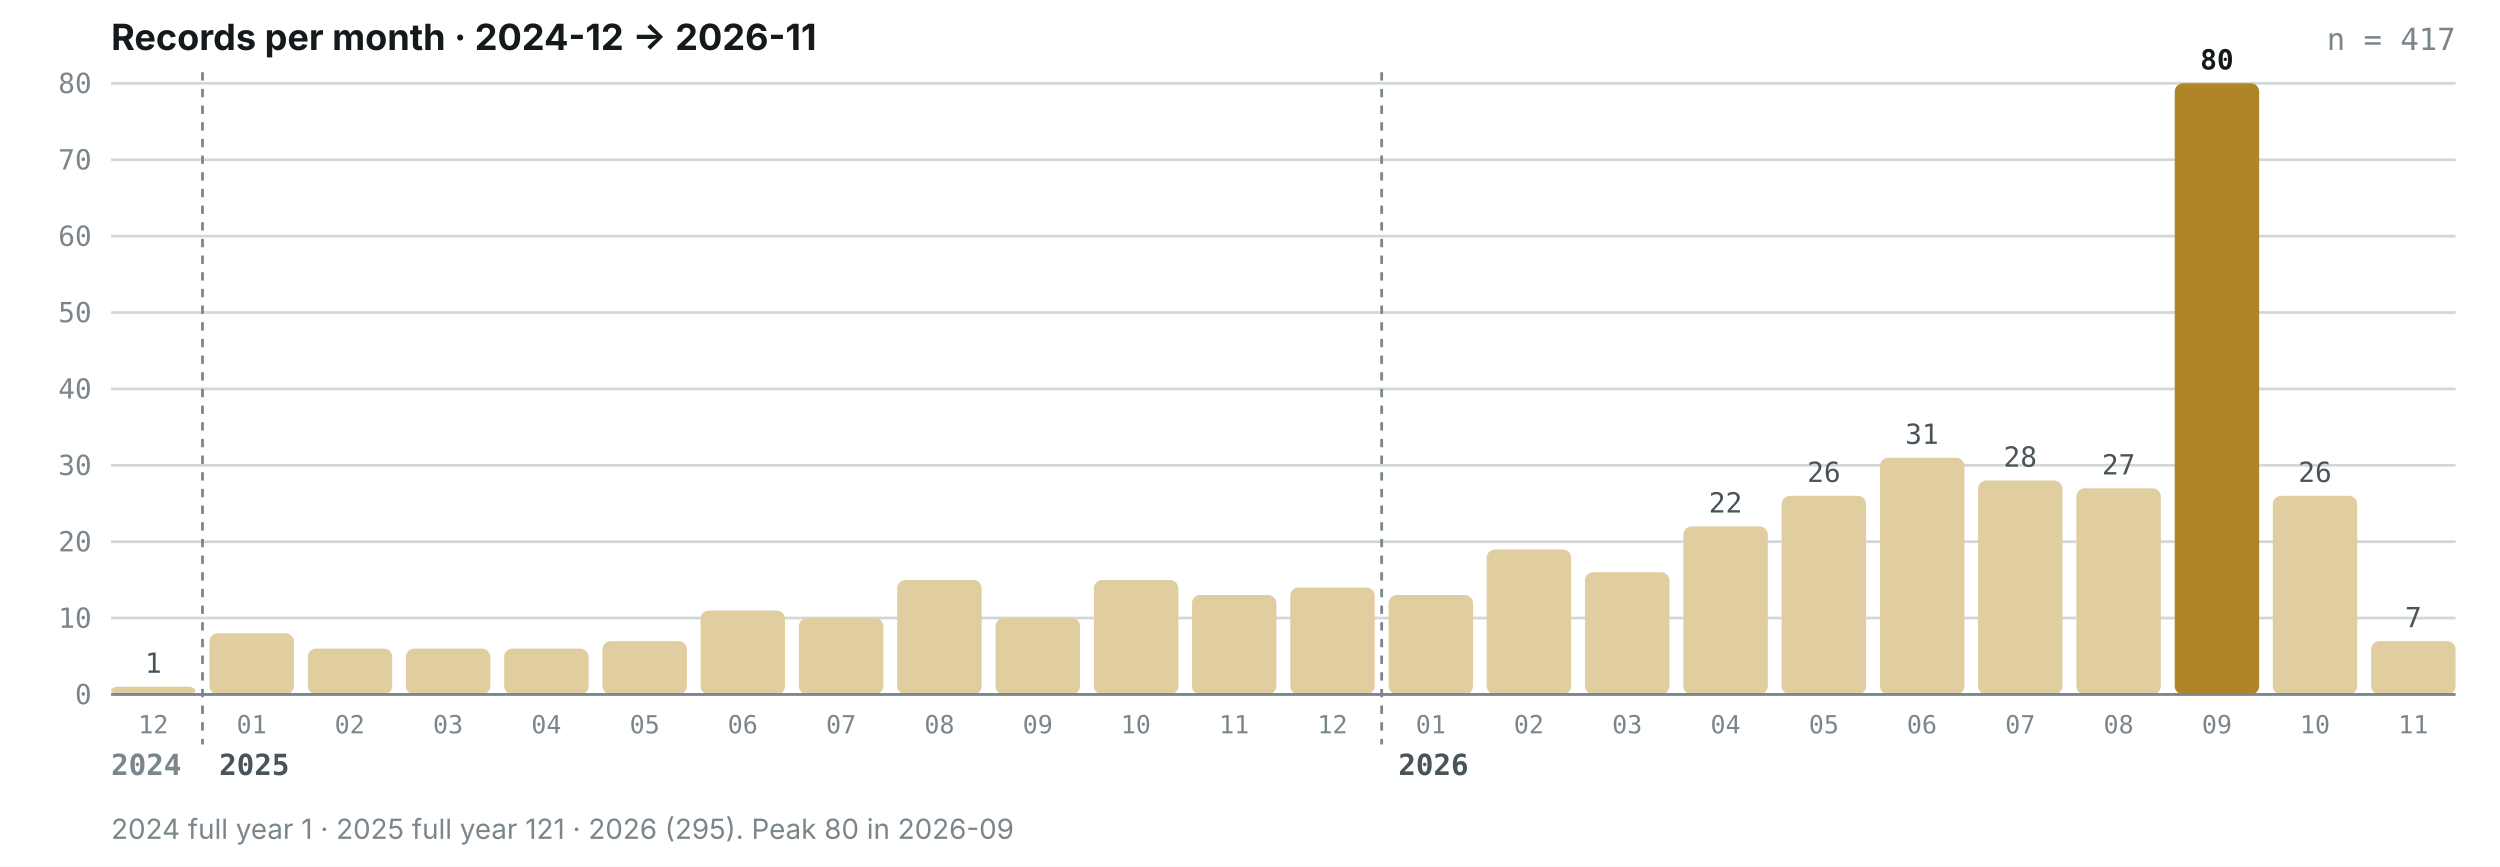
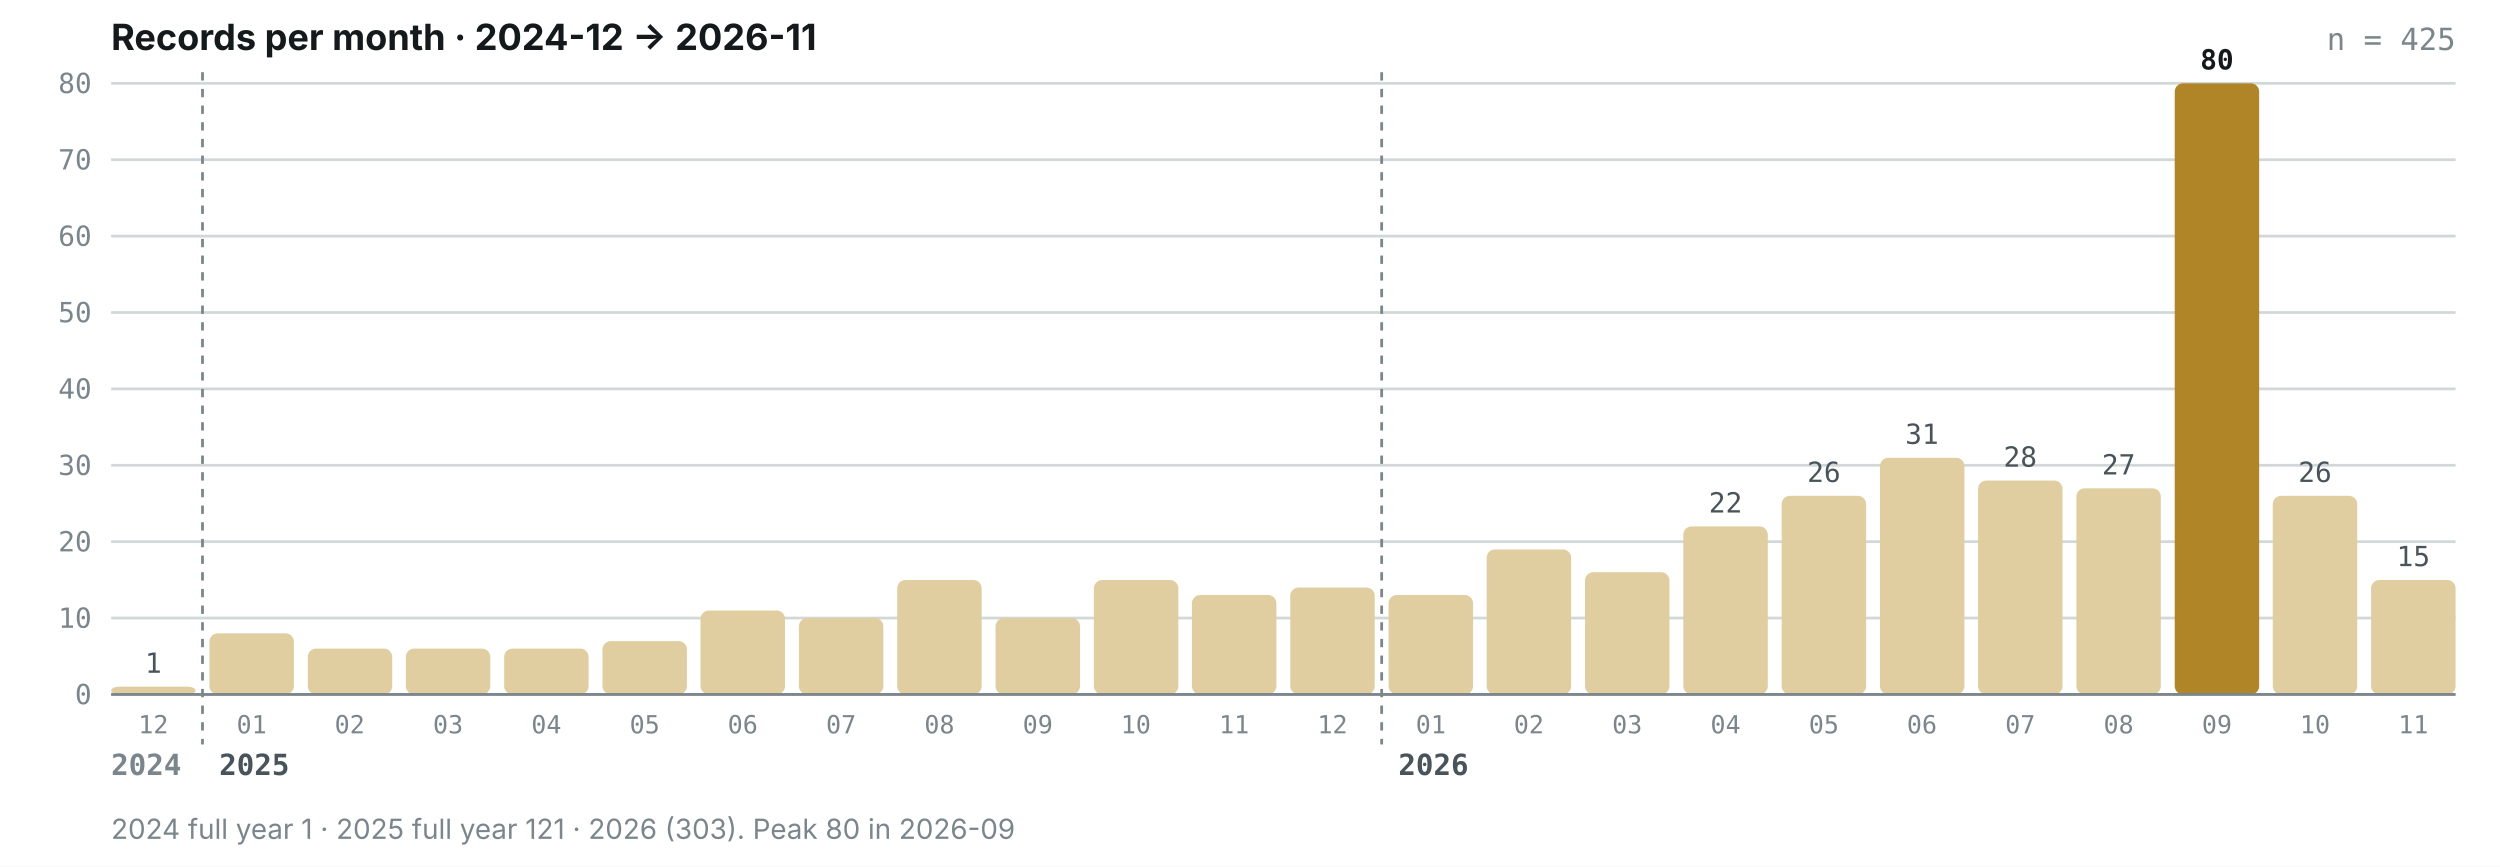
<svg xmlns="http://www.w3.org/2000/svg" viewBox="0 0 900 312" width="900" height="312" role="img" font-family="ui-sans-serif,-apple-system,'Segoe UI','PingFang SC','Microsoft YaHei',sans-serif">
  <rect width="900" height="312" fill="#FFFFFF" />
  <text x="40" y="18" font-size="13" font-weight="700" fill="#141A1C">Records per month · 2024-12 → 2026-11</text>
-   <text x="884" y="18" font-size="11" text-anchor="end" fill="#7A868C" font-family="ui-monospace,'SF Mono','Cascadia Mono','Consolas',monospace">n = 417</text>
+   <text x="884" y="18" font-size="11" text-anchor="end" fill="#7A868C" font-family="ui-monospace,'SF Mono','Cascadia Mono','Consolas',monospace">n = 425</text>
  <line x1="40" y1="250.0" x2="884" y2="250.0" stroke="#D2D8D8" stroke-width="1" />
  <text x="33" y="253.5" font-size="10" text-anchor="end" fill="#7A868C" font-family="ui-monospace,'SF Mono','Cascadia Mono','Consolas',monospace">0</text>
  <line x1="40" y1="222.5" x2="884" y2="222.5" stroke="#D2D8D8" stroke-width="1" />
  <text x="33" y="226.0" font-size="10" text-anchor="end" fill="#7A868C" font-family="ui-monospace,'SF Mono','Cascadia Mono','Consolas',monospace">10</text>
  <line x1="40" y1="195.0" x2="884" y2="195.0" stroke="#D2D8D8" stroke-width="1" />
  <text x="33" y="198.5" font-size="10" text-anchor="end" fill="#7A868C" font-family="ui-monospace,'SF Mono','Cascadia Mono','Consolas',monospace">20</text>
  <line x1="40" y1="167.5" x2="884" y2="167.5" stroke="#D2D8D8" stroke-width="1" />
  <text x="33" y="171.0" font-size="10" text-anchor="end" fill="#7A868C" font-family="ui-monospace,'SF Mono','Cascadia Mono','Consolas',monospace">30</text>
  <line x1="40" y1="140.0" x2="884" y2="140.0" stroke="#D2D8D8" stroke-width="1" />
  <text x="33" y="143.5" font-size="10" text-anchor="end" fill="#7A868C" font-family="ui-monospace,'SF Mono','Cascadia Mono','Consolas',monospace">40</text>
  <line x1="40" y1="112.5" x2="884" y2="112.5" stroke="#D2D8D8" stroke-width="1" />
  <text x="33" y="116.0" font-size="10" text-anchor="end" fill="#7A868C" font-family="ui-monospace,'SF Mono','Cascadia Mono','Consolas',monospace">50</text>
  <line x1="40" y1="85.0" x2="884" y2="85.0" stroke="#D2D8D8" stroke-width="1" />
  <text x="33" y="88.5" font-size="10" text-anchor="end" fill="#7A868C" font-family="ui-monospace,'SF Mono','Cascadia Mono','Consolas',monospace">60</text>
  <line x1="40" y1="57.5" x2="884" y2="57.5" stroke="#D2D8D8" stroke-width="1" />
  <text x="33" y="61.0" font-size="10" text-anchor="end" fill="#7A868C" font-family="ui-monospace,'SF Mono','Cascadia Mono','Consolas',monospace">70</text>
  <line x1="40" y1="30.0" x2="884" y2="30.0" stroke="#D2D8D8" stroke-width="1" />
  <text x="33" y="33.5" font-size="10" text-anchor="end" fill="#7A868C" font-family="ui-monospace,'SF Mono','Cascadia Mono','Consolas',monospace">80</text>
  <line x1="72.9" y1="26" x2="72.9" y2="268" stroke="#7A868C" stroke-width="1" stroke-dasharray="3 3" />
  <text x="78.9" y="279.0" font-size="10.5" font-weight="700" fill="#48545A" font-family="ui-monospace,'SF Mono','Cascadia Mono','Consolas',monospace">2025</text>
  <line x1="497.4" y1="26" x2="497.4" y2="268" stroke="#7A868C" stroke-width="1" stroke-dasharray="3 3" />
  <text x="503.4" y="279.0" font-size="10.5" font-weight="700" fill="#48545A" font-family="ui-monospace,'SF Mono','Cascadia Mono','Consolas',monospace">2026</text>
  <rect x="40.0" y="247.2" width="30.4" height="2.8" rx="3" fill="#E0CDA0" />
  <text x="55.2" y="242.2" font-size="10" text-anchor="middle" fill="#48545A" font-family="ui-monospace,'SF Mono','Cascadia Mono','Consolas',monospace" font-weight="500">1</text>
  <text x="55.2" y="264.0" font-size="9" text-anchor="middle" fill="#7A868C" font-family="ui-monospace,'SF Mono','Cascadia Mono','Consolas',monospace">12</text>
  <rect x="75.4" y="228.0" width="30.4" height="22.0" rx="3" fill="#E0CDA0" />
  <text x="90.6" y="264.0" font-size="9" text-anchor="middle" fill="#7A868C" font-family="ui-monospace,'SF Mono','Cascadia Mono','Consolas',monospace">01</text>
  <rect x="110.8" y="233.5" width="30.4" height="16.5" rx="3" fill="#E0CDA0" />
  <text x="125.9" y="264.0" font-size="9" text-anchor="middle" fill="#7A868C" font-family="ui-monospace,'SF Mono','Cascadia Mono','Consolas',monospace">02</text>
  <rect x="146.1" y="233.5" width="30.4" height="16.5" rx="3" fill="#E0CDA0" />
  <text x="161.3" y="264.0" font-size="9" text-anchor="middle" fill="#7A868C" font-family="ui-monospace,'SF Mono','Cascadia Mono','Consolas',monospace">03</text>
  <rect x="181.5" y="233.5" width="30.4" height="16.5" rx="3" fill="#E0CDA0" />
  <text x="196.7" y="264.0" font-size="9" text-anchor="middle" fill="#7A868C" font-family="ui-monospace,'SF Mono','Cascadia Mono','Consolas',monospace">04</text>
  <rect x="216.9" y="230.8" width="30.4" height="19.2" rx="3" fill="#E0CDA0" />
  <text x="232.1" y="264.0" font-size="9" text-anchor="middle" fill="#7A868C" font-family="ui-monospace,'SF Mono','Cascadia Mono','Consolas',monospace">05</text>
  <rect x="252.2" y="219.8" width="30.4" height="30.2" rx="3" fill="#E0CDA0" />
  <text x="267.4" y="264.0" font-size="9" text-anchor="middle" fill="#7A868C" font-family="ui-monospace,'SF Mono','Cascadia Mono','Consolas',monospace">06</text>
  <rect x="287.6" y="222.5" width="30.4" height="27.5" rx="3" fill="#E0CDA0" />
  <text x="302.8" y="264.0" font-size="9" text-anchor="middle" fill="#7A868C" font-family="ui-monospace,'SF Mono','Cascadia Mono','Consolas',monospace">07</text>
  <rect x="323.0" y="208.8" width="30.4" height="41.2" rx="3" fill="#E0CDA0" />
  <text x="338.2" y="264.0" font-size="9" text-anchor="middle" fill="#7A868C" font-family="ui-monospace,'SF Mono','Cascadia Mono','Consolas',monospace">08</text>
  <rect x="358.4" y="222.5" width="30.4" height="27.5" rx="3" fill="#E0CDA0" />
  <text x="373.6" y="264.0" font-size="9" text-anchor="middle" fill="#7A868C" font-family="ui-monospace,'SF Mono','Cascadia Mono','Consolas',monospace">09</text>
  <rect x="393.8" y="208.8" width="30.4" height="41.2" rx="3" fill="#E0CDA0" />
  <text x="408.9" y="264.0" font-size="9" text-anchor="middle" fill="#7A868C" font-family="ui-monospace,'SF Mono','Cascadia Mono','Consolas',monospace">10</text>
  <rect x="429.1" y="214.2" width="30.4" height="35.8" rx="3" fill="#E0CDA0" />
  <text x="444.3" y="264.0" font-size="9" text-anchor="middle" fill="#7A868C" font-family="ui-monospace,'SF Mono','Cascadia Mono','Consolas',monospace">11</text>
  <rect x="464.5" y="211.5" width="30.4" height="38.5" rx="3" fill="#E0CDA0" />
  <text x="479.7" y="264.0" font-size="9" text-anchor="middle" fill="#7A868C" font-family="ui-monospace,'SF Mono','Cascadia Mono','Consolas',monospace">12</text>
  <rect x="499.9" y="214.2" width="30.4" height="35.8" rx="3" fill="#E0CDA0" />
  <text x="515.1" y="264.0" font-size="9" text-anchor="middle" fill="#7A868C" font-family="ui-monospace,'SF Mono','Cascadia Mono','Consolas',monospace">01</text>
  <rect x="535.2" y="197.8" width="30.4" height="52.2" rx="3" fill="#E0CDA0" />
  <text x="550.4" y="264.0" font-size="9" text-anchor="middle" fill="#7A868C" font-family="ui-monospace,'SF Mono','Cascadia Mono','Consolas',monospace">02</text>
  <rect x="570.6" y="206.0" width="30.4" height="44.0" rx="3" fill="#E0CDA0" />
  <text x="585.8" y="264.0" font-size="9" text-anchor="middle" fill="#7A868C" font-family="ui-monospace,'SF Mono','Cascadia Mono','Consolas',monospace">03</text>
  <rect x="606.0" y="189.5" width="30.4" height="60.5" rx="3" fill="#E0CDA0" />
  <text x="621.2" y="184.5" font-size="10" text-anchor="middle" fill="#48545A" font-family="ui-monospace,'SF Mono','Cascadia Mono','Consolas',monospace" font-weight="500">22</text>
  <text x="621.2" y="264.0" font-size="9" text-anchor="middle" fill="#7A868C" font-family="ui-monospace,'SF Mono','Cascadia Mono','Consolas',monospace">04</text>
  <rect x="641.4" y="178.5" width="30.4" height="71.5" rx="3" fill="#E0CDA0" />
  <text x="656.6" y="173.5" font-size="10" text-anchor="middle" fill="#48545A" font-family="ui-monospace,'SF Mono','Cascadia Mono','Consolas',monospace" font-weight="500">26</text>
  <text x="656.6" y="264.0" font-size="9" text-anchor="middle" fill="#7A868C" font-family="ui-monospace,'SF Mono','Cascadia Mono','Consolas',monospace">05</text>
  <rect x="676.8" y="164.8" width="30.4" height="85.2" rx="3" fill="#E0CDA0" />
  <text x="691.9" y="159.8" font-size="10" text-anchor="middle" fill="#48545A" font-family="ui-monospace,'SF Mono','Cascadia Mono','Consolas',monospace" font-weight="500">31</text>
  <text x="691.9" y="264.0" font-size="9" text-anchor="middle" fill="#7A868C" font-family="ui-monospace,'SF Mono','Cascadia Mono','Consolas',monospace">06</text>
  <rect x="712.1" y="173.0" width="30.4" height="77.0" rx="3" fill="#E0CDA0" />
  <text x="727.3" y="168.0" font-size="10" text-anchor="middle" fill="#48545A" font-family="ui-monospace,'SF Mono','Cascadia Mono','Consolas',monospace" font-weight="500">28</text>
  <text x="727.3" y="264.0" font-size="9" text-anchor="middle" fill="#7A868C" font-family="ui-monospace,'SF Mono','Cascadia Mono','Consolas',monospace">07</text>
  <rect x="747.5" y="175.8" width="30.4" height="74.2" rx="3" fill="#E0CDA0" />
  <text x="762.7" y="170.8" font-size="10" text-anchor="middle" fill="#48545A" font-family="ui-monospace,'SF Mono','Cascadia Mono','Consolas',monospace" font-weight="500">27</text>
  <text x="762.7" y="264.0" font-size="9" text-anchor="middle" fill="#7A868C" font-family="ui-monospace,'SF Mono','Cascadia Mono','Consolas',monospace">08</text>
  <rect x="782.9" y="30.0" width="30.4" height="220.0" rx="3" fill="#B08528" />
  <text x="798.1" y="25.0" font-size="10" text-anchor="middle" fill="#141A1C" font-family="ui-monospace,'SF Mono','Cascadia Mono','Consolas',monospace" font-weight="700">80</text>
  <text x="798.1" y="264.0" font-size="9" text-anchor="middle" fill="#7A868C" font-family="ui-monospace,'SF Mono','Cascadia Mono','Consolas',monospace">09</text>
  <rect x="818.2" y="178.5" width="30.4" height="71.5" rx="3" fill="#E0CDA0" />
  <text x="833.4" y="173.5" font-size="10" text-anchor="middle" fill="#48545A" font-family="ui-monospace,'SF Mono','Cascadia Mono','Consolas',monospace" font-weight="500">26</text>
  <text x="833.4" y="264.0" font-size="9" text-anchor="middle" fill="#7A868C" font-family="ui-monospace,'SF Mono','Cascadia Mono','Consolas',monospace">10</text>
-   <rect x="853.6" y="230.8" width="30.4" height="19.2" rx="3" fill="#E0CDA0" />
-   <text x="868.8" y="225.8" font-size="10" text-anchor="middle" fill="#48545A" font-family="ui-monospace,'SF Mono','Cascadia Mono','Consolas',monospace" font-weight="500">7</text>
+   <rect x="853.6" y="208.8" width="30.4" height="41.2" rx="3" fill="#E0CDA0" />
+   <text x="868.8" y="203.8" font-size="10" text-anchor="middle" fill="#48545A" font-family="ui-monospace,'SF Mono','Cascadia Mono','Consolas',monospace" font-weight="500">15</text>
  <text x="868.8" y="264.0" font-size="9" text-anchor="middle" fill="#7A868C" font-family="ui-monospace,'SF Mono','Cascadia Mono','Consolas',monospace">11</text>
  <line x1="40" y1="250" x2="884" y2="250" stroke="#7A868C" stroke-width="1" />
  <text x="40" y="279.0" font-size="10.5" font-weight="700" fill="#7A868C" font-family="ui-monospace,'SF Mono','Cascadia Mono','Consolas',monospace">2024</text>
-   <text x="40" y="302" font-size="10" fill="#7A868C">2024 full year 1 · 2025 full year 121 · 2026 (295). Peak 80 in 2026-09</text>
+   <text x="40" y="302" font-size="10" fill="#7A868C">2024 full year 1 · 2025 full year 121 · 2026 (303). Peak 80 in 2026-09</text>
</svg>
